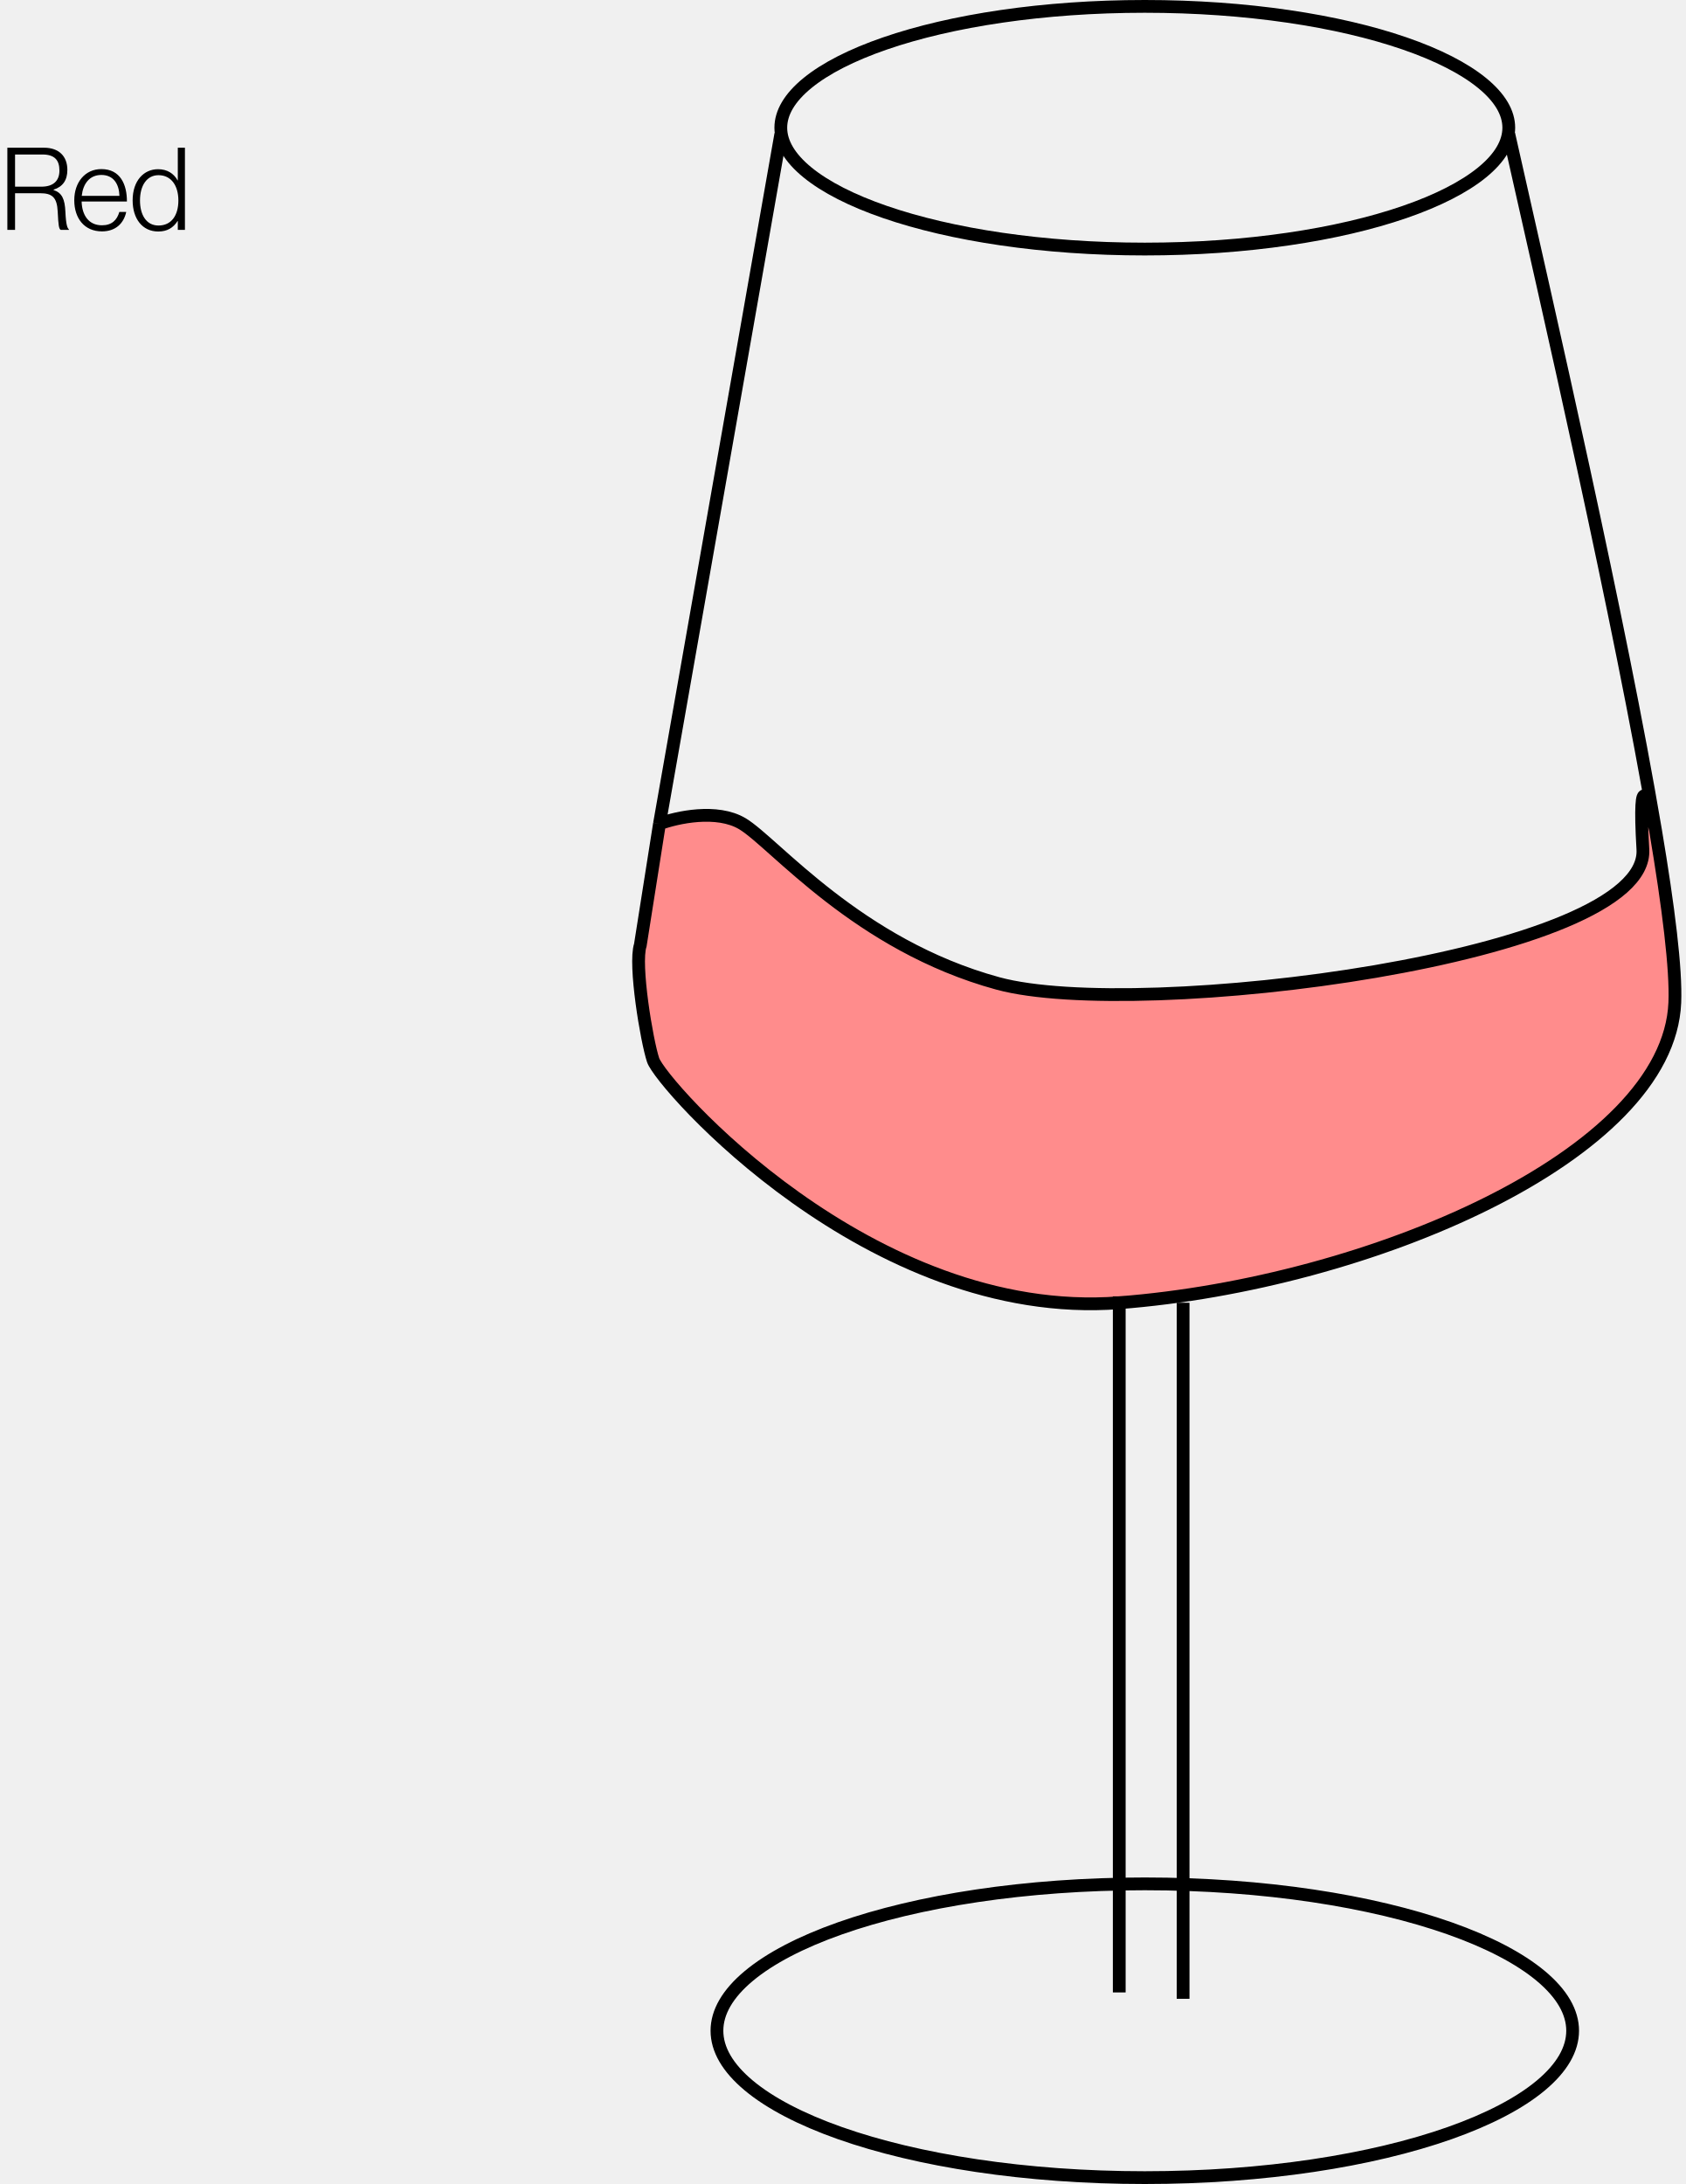
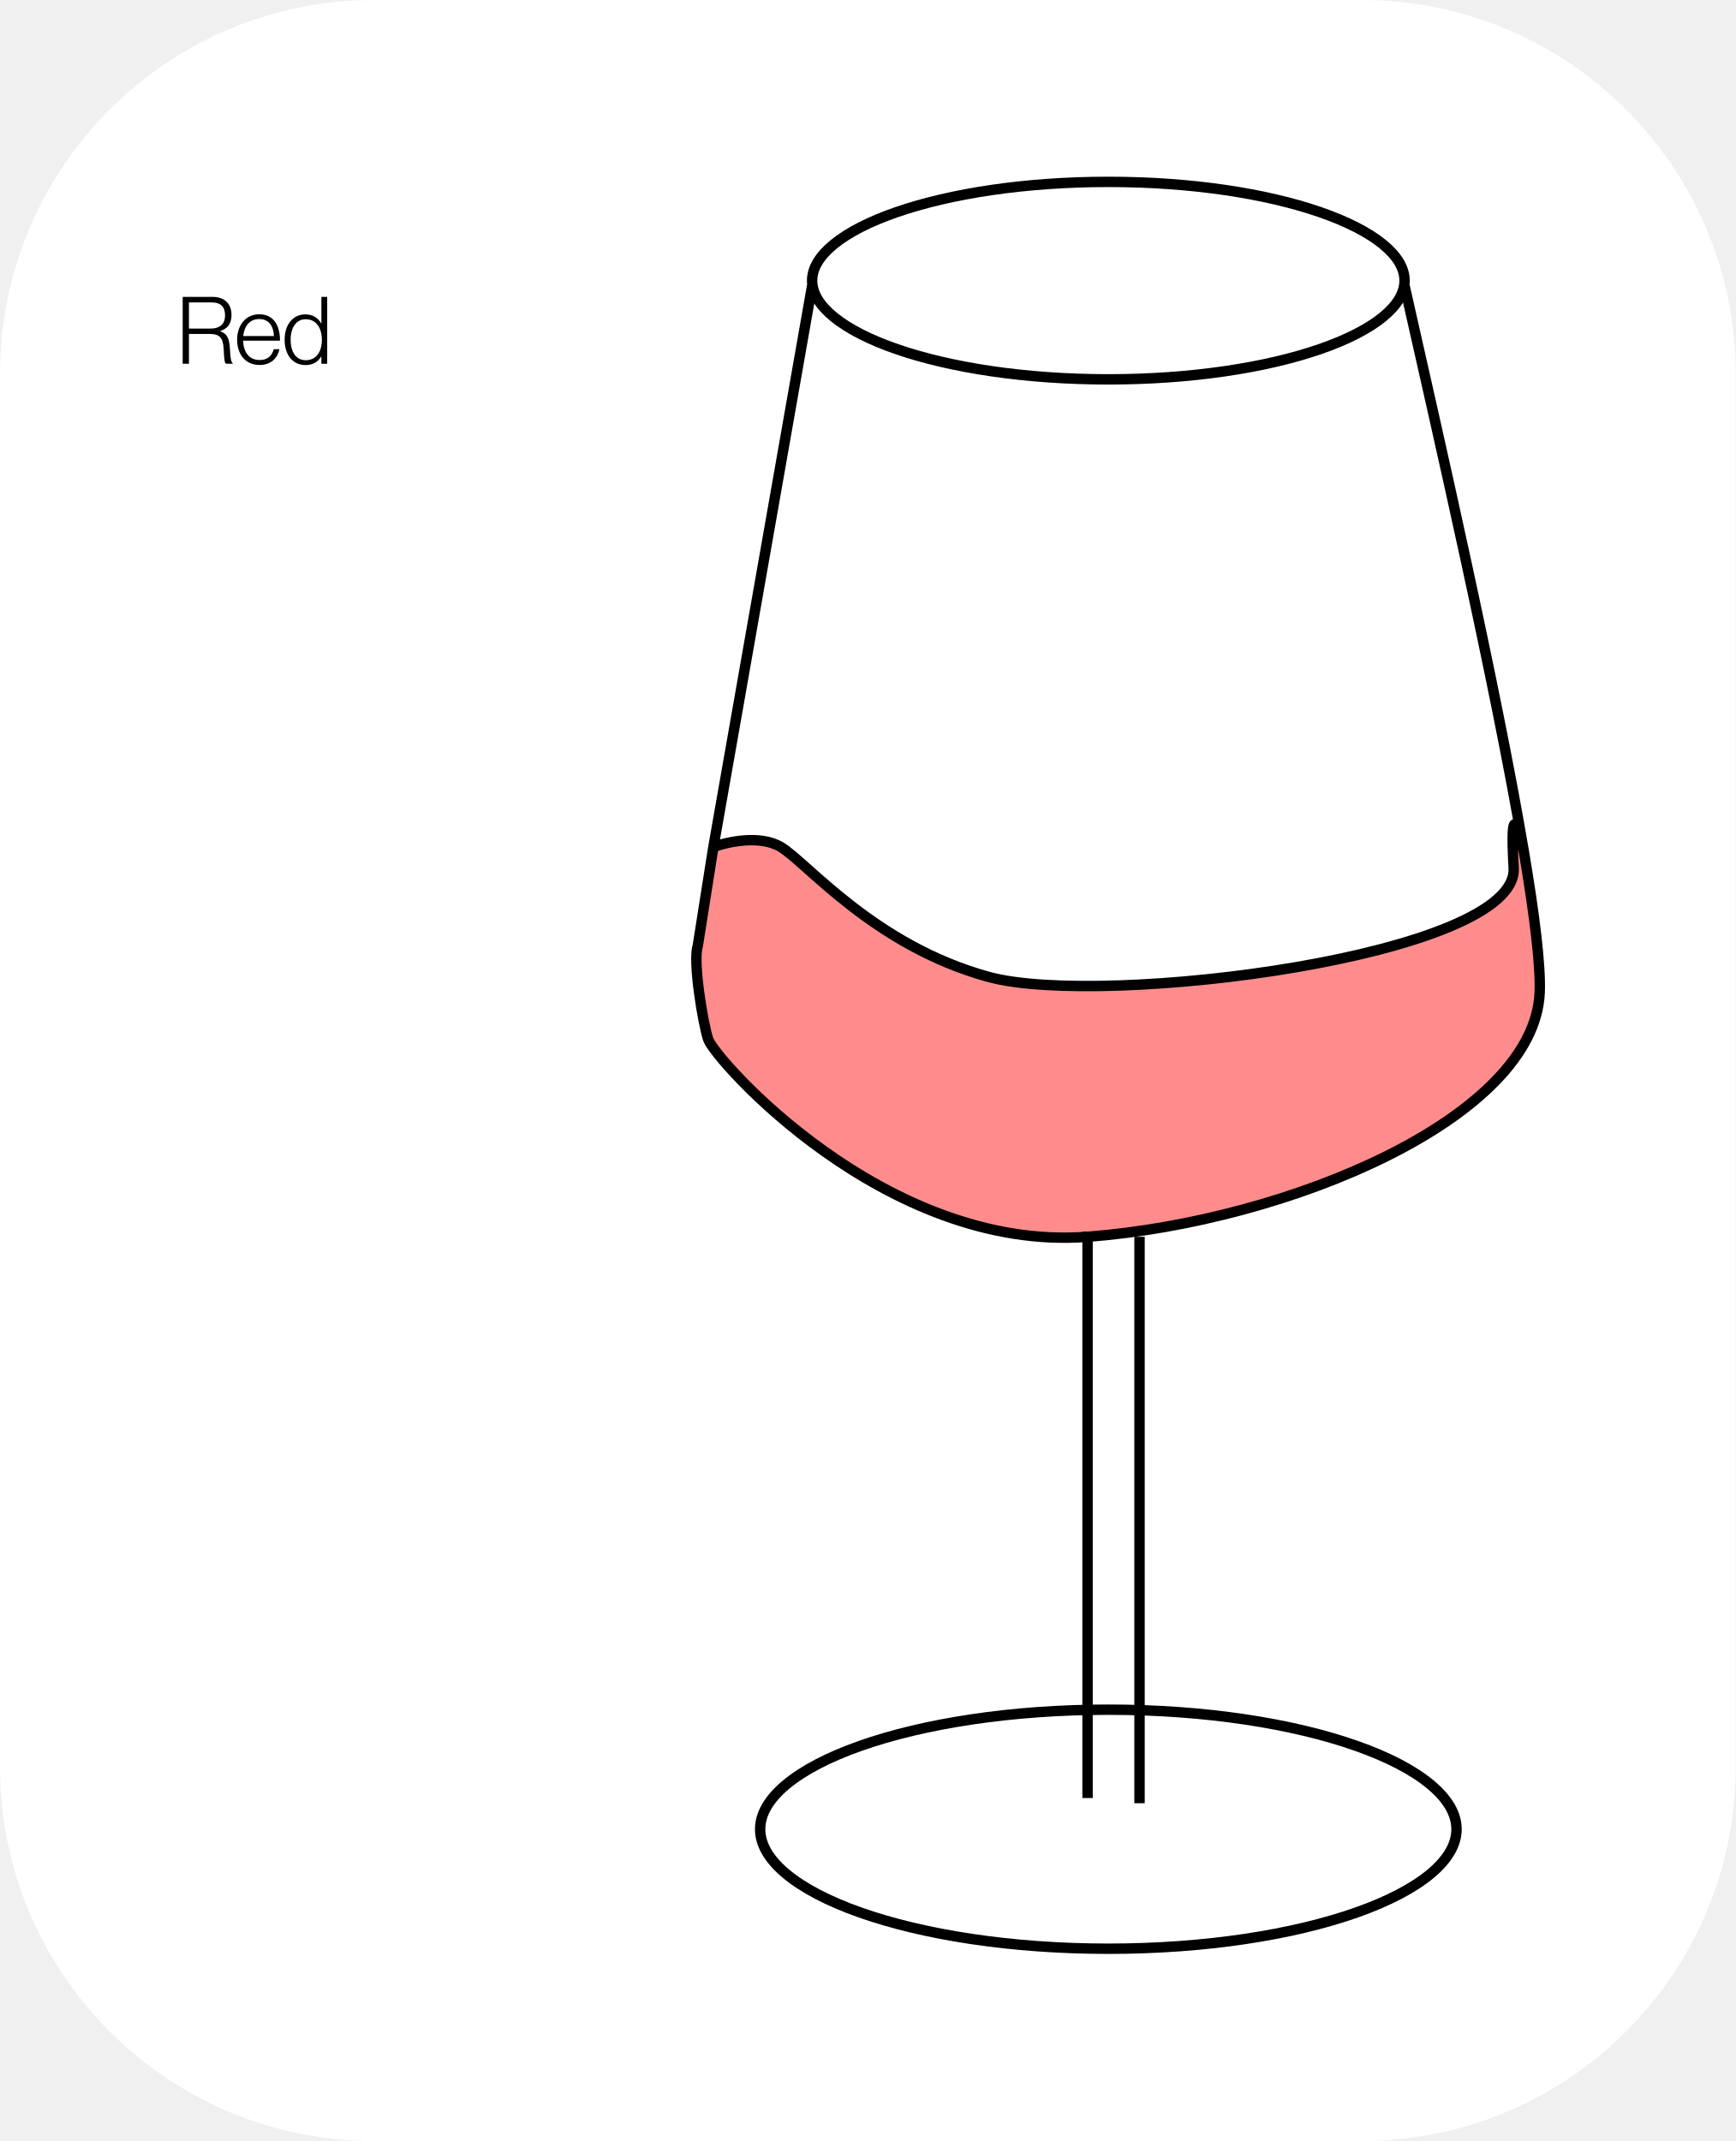
- <svg xmlns="http://www.w3.org/2000/svg" width="132" height="171" viewBox="0 0 132 171" fill="none">
-   <path d="M0.576 18V11.565H3.447C4.608 11.565 5.274 12.231 5.274 13.302C5.274 14.094 4.932 14.616 4.194 14.85V14.877C4.86 15.102 5.076 15.588 5.121 16.587C5.166 17.622 5.283 17.883 5.4 17.964V18H4.752C4.608 17.901 4.572 17.658 4.518 16.56C4.464 15.444 4.077 15.129 3.141 15.129H1.179V18H0.576ZM1.179 14.616H3.24C4.176 14.616 4.653 14.157 4.653 13.356C4.653 12.555 4.293 12.096 3.321 12.096H1.179V14.616ZM7.984 18.117C6.589 18.117 5.815 17.073 5.815 15.678C5.815 14.283 6.652 13.239 7.939 13.239C9.433 13.239 9.946 14.472 9.937 15.777H6.391C6.418 16.821 6.922 17.64 7.984 17.64C8.758 17.64 9.163 17.226 9.343 16.596H9.883C9.685 17.514 9.028 18.117 7.984 18.117ZM6.4 15.336H9.352C9.325 14.418 8.893 13.698 7.939 13.698C6.994 13.698 6.499 14.409 6.4 15.336ZM12.392 18.126C11.141 18.126 10.385 17.118 10.385 15.687C10.385 14.139 11.267 13.248 12.374 13.248C13.085 13.248 13.607 13.581 13.904 14.121H13.922V11.565H14.48V18H13.922V17.307H13.904C13.562 17.838 13.094 18.126 12.392 18.126ZM12.41 17.658C13.427 17.658 13.967 16.857 13.967 15.696C13.967 14.553 13.418 13.716 12.41 13.716C11.492 13.716 10.961 14.535 10.961 15.696C10.961 16.785 11.429 17.658 12.41 17.658Z" fill="black" />
-   <path d="M123.136 159C123.136 160.45 122.304 161.901 120.644 163.287C118.986 164.671 116.556 165.939 113.511 167.014C107.424 169.162 98.983 170.5 89.636 170.5C80.288 170.5 71.847 169.162 65.76 167.014C62.715 165.939 60.286 164.671 58.628 163.287C56.967 161.901 56.136 160.45 56.136 159C56.136 157.55 56.967 156.099 58.628 154.713C60.286 153.329 62.715 152.061 65.76 150.986C71.847 148.838 80.288 147.5 89.636 147.5C98.983 147.5 107.424 148.838 113.511 150.986C116.556 152.061 118.986 153.329 120.644 154.713C122.304 156.099 123.136 157.55 123.136 159Z" stroke="black" />
-   <path d="M118.136 10C118.136 11.169 117.45 12.356 116.041 13.505C114.636 14.65 112.573 15.704 109.979 16.598C104.796 18.386 97.604 19.5 89.636 19.5C81.668 19.5 74.475 18.386 69.293 16.598C66.699 15.704 64.635 14.65 63.231 13.505C61.822 12.356 61.136 11.169 61.136 10C61.136 8.831 61.822 7.644 63.231 6.495C64.635 5.35 66.699 4.296 69.293 3.402C74.475 1.614 81.668 0.5 89.636 0.5C97.604 0.5 104.796 1.614 109.979 3.402C112.573 4.296 114.636 5.35 116.041 6.495C117.45 7.644 118.136 8.831 118.136 10Z" stroke="black" />
-   <path d="M51.137 83C50.637 81.5 49.636 75.5 50.136 74L51.636 64.5C52.969 64 56.136 63.3 58.136 64.5C60.636 66 67.136 74 78.136 77C89.136 80 129.136 75 128.636 66.5C128.236 59.7 129.128 62.667 129.624 65C130.642 71.046 131.245 75.891 131.136 78.5C130.636 90.5 107.136 100.5 87.636 102C68.136 103.5 51.769 84.897 51.137 83Z" fill="#FF8C8C" />
-   <path d="M118.137 10.5C121.171 23.973 126.893 48.796 129.624 65M51.636 64.5L50.136 74C49.636 75.5 50.637 81.5 51.137 83C51.769 84.897 68.136 103.5 87.636 102C107.136 100.5 130.636 90.5 131.136 78.5C131.245 75.891 130.642 71.046 129.624 65M51.636 64.5C52.969 64 56.136 63.3 58.136 64.5C60.636 66 67.136 74 78.136 77C89.136 80 129.136 75 128.636 66.5C128.236 59.7 129.128 62.667 129.624 65M51.636 64.5L61.136 10.5" stroke="black" />
-   <path d="M87.636 156V101.5" stroke="black" />
-   <path d="M92.636 156.5V102" stroke="black" />
+ <svg xmlns="http://www.w3.org/2000/svg" width="167" height="206" viewBox="0 0 167 206" fill="none">
+   <rect width="167" height="206" rx="36" fill="white" />
+   <path d="M17.576 35V28.565H20.447C21.608 28.565 22.274 29.231 22.274 30.302C22.274 31.094 21.932 31.616 21.194 31.85V31.877C21.86 32.102 22.076 32.588 22.121 33.587C22.166 34.622 22.283 34.883 22.4 34.964V35H21.752C21.608 34.901 21.572 34.658 21.518 33.56C21.464 32.444 21.077 32.129 20.141 32.129H18.179V35H17.576ZM18.179 31.616H20.24C21.176 31.616 21.653 31.157 21.653 30.356C21.653 29.555 21.293 29.096 20.321 29.096H18.179V31.616ZM24.984 35.117C23.589 35.117 22.815 34.073 22.815 32.678C22.815 31.283 23.652 30.239 24.939 30.239C26.433 30.239 26.946 31.472 26.937 32.777H23.391C23.418 33.821 23.922 34.64 24.984 34.64C25.758 34.64 26.163 34.226 26.343 33.596H26.883C26.685 34.514 26.028 35.117 24.984 35.117ZM23.4 32.336H26.352C26.325 31.418 25.893 30.698 24.939 30.698C23.994 30.698 23.499 31.409 23.4 32.336ZM29.392 35.126C28.141 35.126 27.385 34.118 27.385 32.687C27.385 31.139 28.267 30.248 29.374 30.248C30.085 30.248 30.607 30.581 30.904 31.121H30.922V28.565H31.48V35H30.922V34.307H30.904C30.562 34.838 30.094 35.126 29.392 35.126ZM29.41 34.658C30.427 34.658 30.967 33.857 30.967 32.696C30.967 31.553 30.418 30.716 29.41 30.716C28.492 30.716 27.961 31.535 27.961 32.696C27.961 33.785 28.429 34.658 29.41 34.658Z" fill="black" />
+   <path d="M140.136 176C140.136 177.45 139.304 178.901 137.644 180.287C135.986 181.671 133.556 182.939 130.511 184.014C124.424 186.162 115.983 187.5 106.636 187.5C97.288 187.5 88.847 186.162 82.76 184.014C79.715 182.939 77.286 181.671 75.628 180.287C73.967 178.901 73.136 177.45 73.136 176C73.136 174.55 73.967 173.099 75.628 171.713C77.286 170.329 79.715 169.061 82.76 167.986C88.847 165.838 97.288 164.5 106.636 164.5C115.983 164.5 124.424 165.838 130.511 167.986C133.556 169.061 135.986 170.329 137.644 171.713C139.304 173.099 140.136 174.55 140.136 176Z" stroke="black" />
+   <path d="M135.136 27C135.136 28.169 134.45 29.356 133.041 30.505C131.636 31.65 129.573 32.704 126.979 33.598C121.796 35.386 114.604 36.5 106.636 36.5C98.668 36.5 91.475 35.386 86.293 33.598C83.699 32.704 81.635 31.65 80.231 30.505C78.822 29.356 78.136 28.169 78.136 27C78.136 25.831 78.822 24.644 80.231 23.495C81.635 22.35 83.699 21.296 86.293 20.402C91.475 18.614 98.668 17.5 106.636 17.5C114.604 17.5 121.796 18.614 126.979 20.402C129.573 21.296 131.636 22.35 133.041 23.495C134.45 24.644 135.136 25.831 135.136 27Z" stroke="black" />
+   <path d="M68.137 100C67.637 98.5 66.636 92.5 67.136 91L68.636 81.5C69.969 81 73.136 80.3 75.136 81.5C77.636 83 84.136 91 95.136 94C106.136 97 146.136 92 145.636 83.5C145.236 76.7 146.128 79.667 146.624 82C147.642 88.046 148.245 92.891 148.136 95.5C147.636 107.5 124.136 117.5 104.636 119C85.136 120.5 68.769 101.897 68.137 100Z" fill="#FF8C8C" />
+   <path d="M135.137 27.5C138.171 40.973 143.893 65.796 146.624 82M68.636 81.5L67.136 91C66.636 92.5 67.637 98.5 68.137 100C68.769 101.897 85.136 120.5 104.636 119C124.136 117.5 147.636 107.5 148.136 95.5C148.245 92.891 147.642 88.046 146.624 82M68.636 81.5C69.969 81 73.136 80.3 75.136 81.5C77.636 83 84.136 91 95.136 94C106.136 97 146.136 92 145.636 83.5C145.236 76.7 146.128 79.667 146.624 82M68.636 81.5L78.136 27.5" stroke="black" />
+   <path d="M104.636 173V118.5" stroke="black" />
+   <path d="M109.636 173.5V119" stroke="black" />
</svg>
